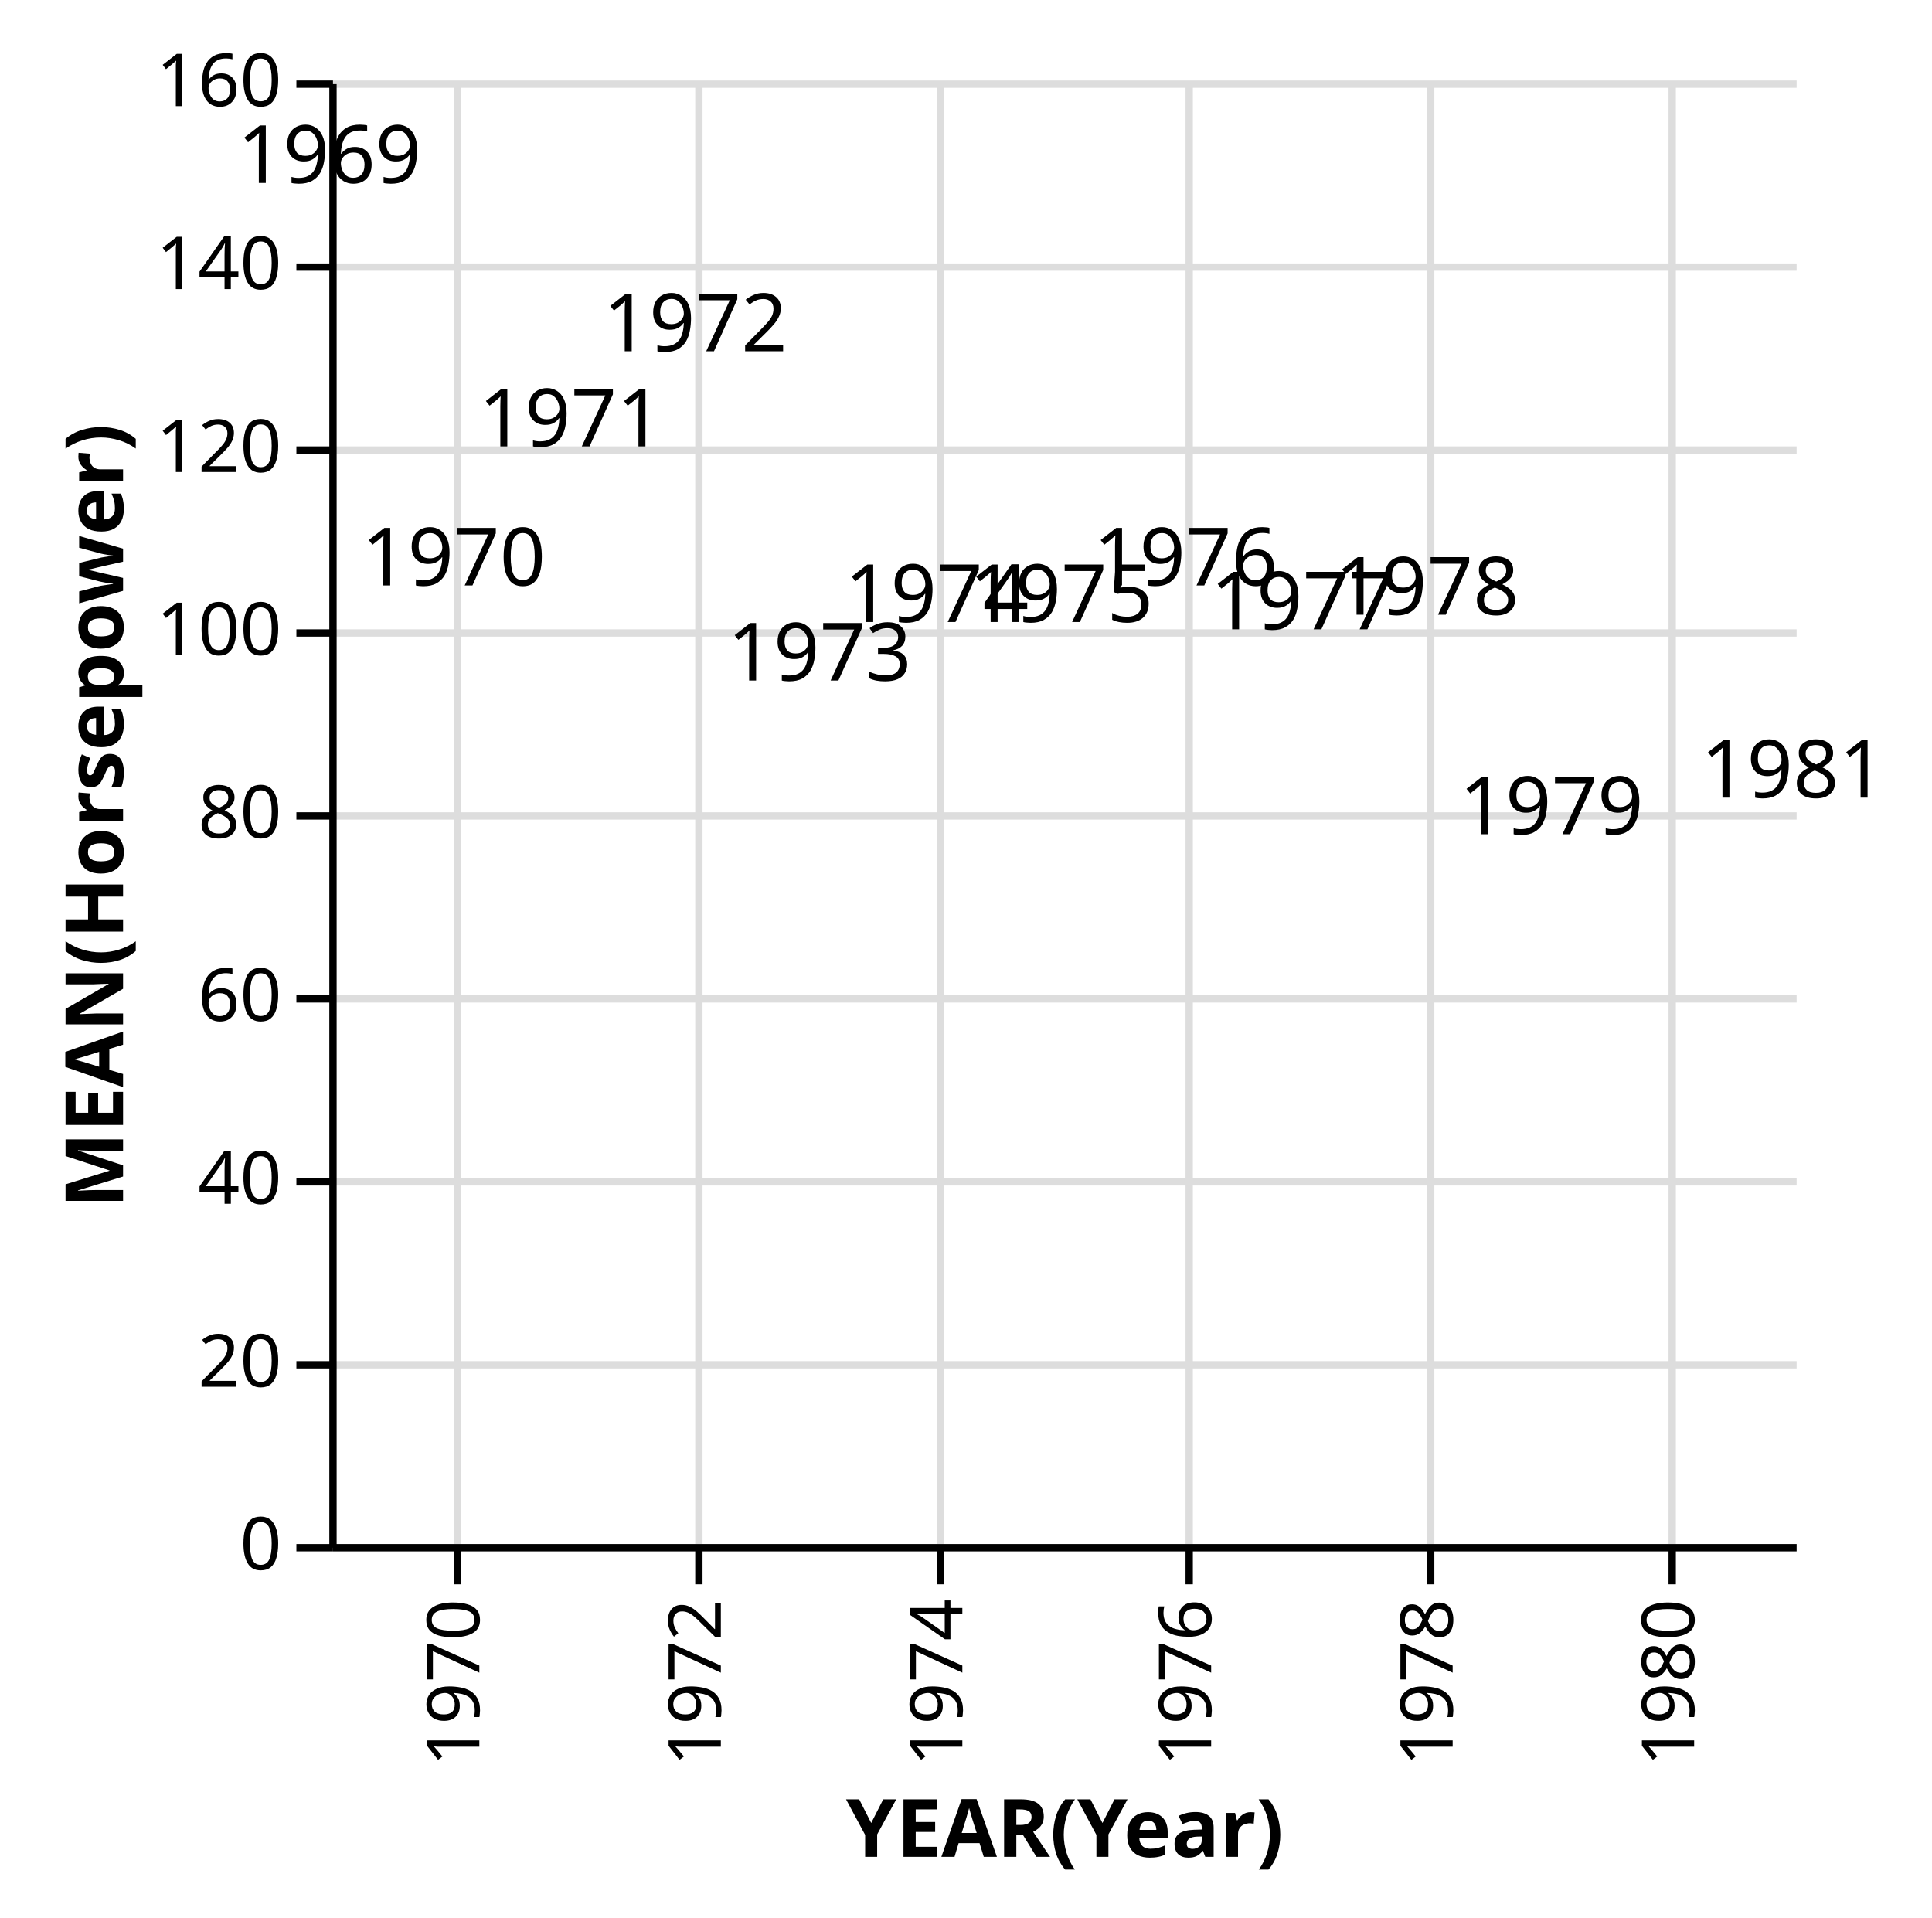
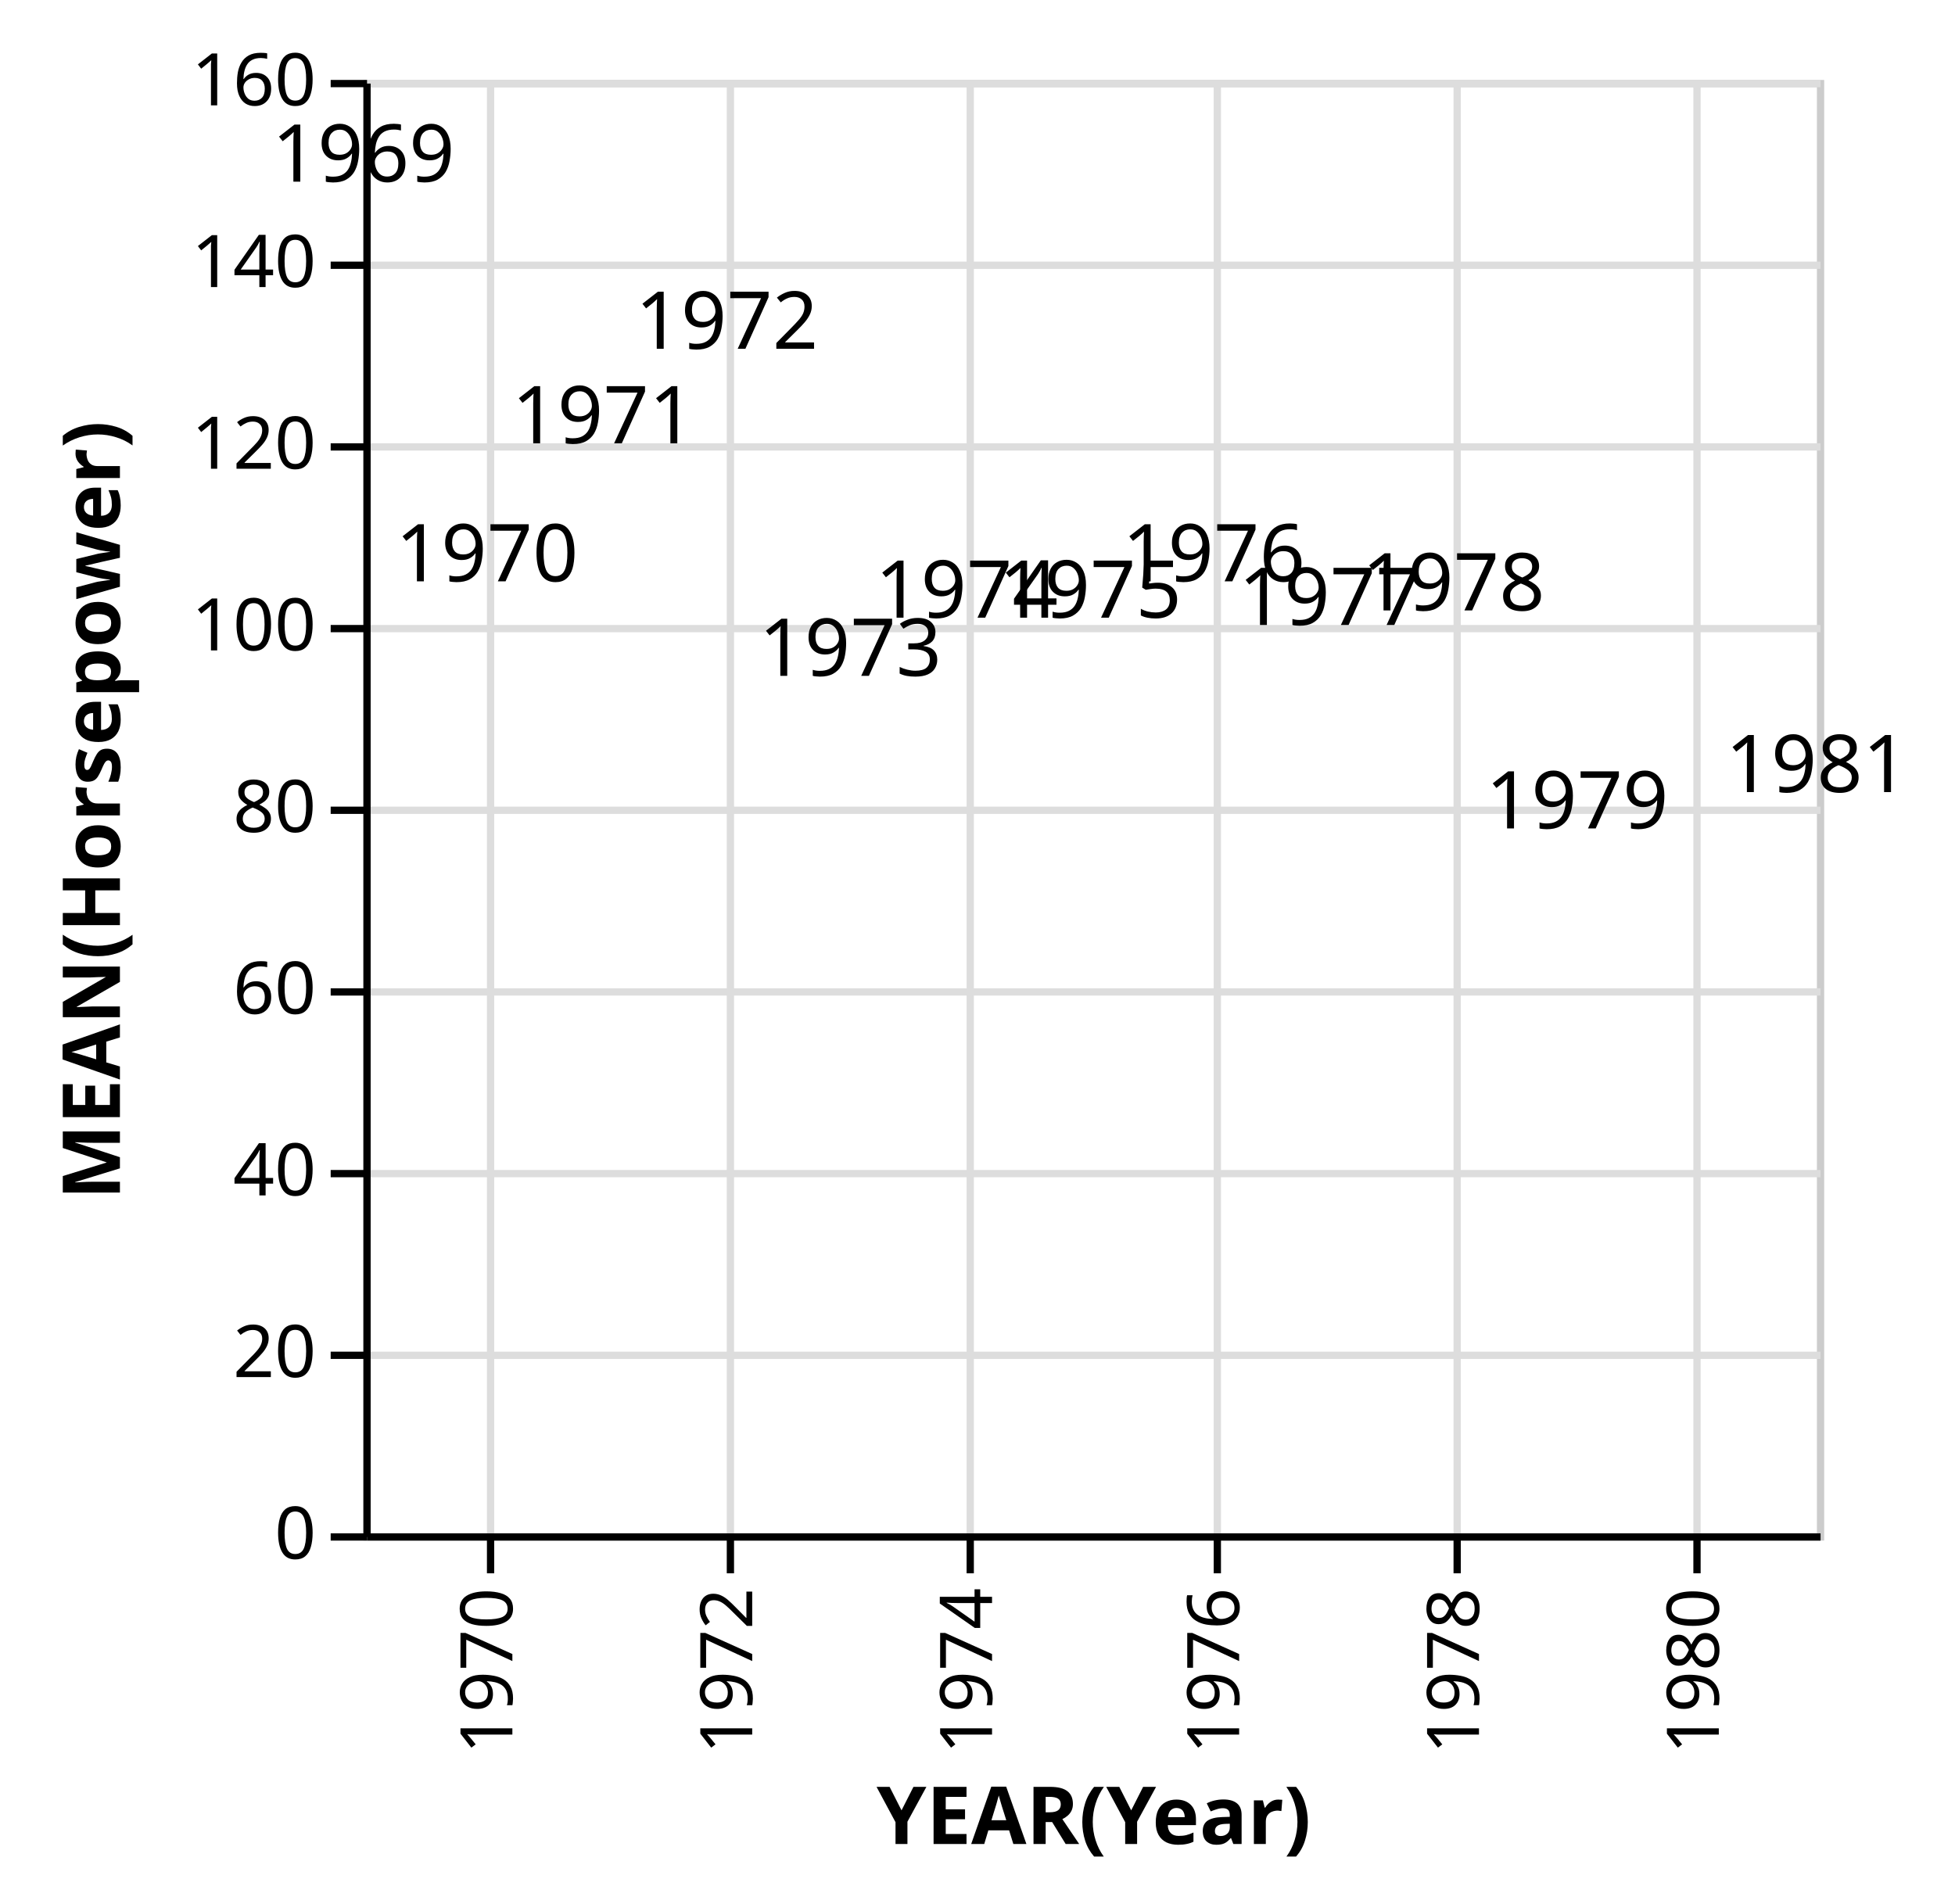
- <svg xmlns="http://www.w3.org/2000/svg" class="marks" width="264" height="262" viewBox="0 0 264 262" version="1.1">
-   <g transform="translate(45,11)">
+ <svg xmlns="http://www.w3.org/2000/svg" class="marks" width="269" height="262" viewBox="0 0 269 262" version="1.1">
+   <g transform="translate(50,11)">
    <g class="mark-group role-frame root">
      <g transform="translate(0,0)">
-         <path class="background" d="M0,0h200v200h-200Z" style="fill: transparent;" />
+         <path class="background" d="M0.5,0.5h200v200h-200Z" style="fill: transparent; stroke: #ccc;" />
        <g>
          <g class="mark-group role-axis">
            <g transform="translate(0.5,200.5)">
              <path class="background" d="M0,0h0v0h0Z" style="pointer-events: none; fill: none;" />
              <g>
                <g class="mark-rule role-axis-grid" style="pointer-events: none;">
                  <line transform="translate(17,-200)" x2="0" y2="200" style="fill: none; stroke: #ddd; stroke-width: 1; stroke-dasharray: ; opacity: 1;" />
                  <line transform="translate(50,-200)" x2="0" y2="200" style="fill: none; stroke: #ddd; stroke-width: 1; stroke-dasharray: ; opacity: 1;" />
                  <line transform="translate(83,-200)" x2="0" y2="200" style="fill: none; stroke: #ddd; stroke-width: 1; stroke-dasharray: ; opacity: 1;" />
                  <line transform="translate(117,-200)" x2="0" y2="200" style="fill: none; stroke: #ddd; stroke-width: 1; stroke-dasharray: ; opacity: 1;" />
                  <line transform="translate(150,-200)" x2="0" y2="200" style="fill: none; stroke: #ddd; stroke-width: 1; stroke-dasharray: ; opacity: 1;" />
                  <line transform="translate(183,-200)" x2="0" y2="200" style="fill: none; stroke: #ddd; stroke-width: 1; stroke-dasharray: ; opacity: 1;" />
                </g>
              </g>
            </g>
          </g>
          <g class="mark-group role-axis">
            <g transform="translate(0.5,0.5)">
              <path class="background" d="M0,0h0v0h0Z" style="pointer-events: none; fill: none;" />
              <g>
                <g class="mark-rule role-axis-grid" style="pointer-events: none;">
                  <line transform="translate(0,200)" x2="200" y2="0" style="fill: none; stroke: #ddd; stroke-width: 1; stroke-dasharray: ; opacity: 1;" />
                  <line transform="translate(0,175)" x2="200" y2="0" style="fill: none; stroke: #ddd; stroke-width: 1; stroke-dasharray: ; opacity: 1;" />
                  <line transform="translate(0,150)" x2="200" y2="0" style="fill: none; stroke: #ddd; stroke-width: 1; stroke-dasharray: ; opacity: 1;" />
                  <line transform="translate(0,125)" x2="200" y2="0" style="fill: none; stroke: #ddd; stroke-width: 1; stroke-dasharray: ; opacity: 1;" />
                  <line transform="translate(0,100)" x2="200" y2="0" style="fill: none; stroke: #ddd; stroke-width: 1; stroke-dasharray: ; opacity: 1;" />
                  <line transform="translate(0,75)" x2="200" y2="0" style="fill: none; stroke: #ddd; stroke-width: 1; stroke-dasharray: ; opacity: 1;" />
                  <line transform="translate(0,50)" x2="200" y2="0" style="fill: none; stroke: #ddd; stroke-width: 1; stroke-dasharray: ; opacity: 1;" />
                  <line transform="translate(0,25)" x2="200" y2="0" style="fill: none; stroke: #ddd; stroke-width: 1; stroke-dasharray: ; opacity: 1;" />
                  <line transform="translate(0,0)" x2="200" y2="0" style="fill: none; stroke: #ddd; stroke-width: 1; stroke-dasharray: ; opacity: 1;" />
                </g>
              </g>
            </g>
          </g>
          <g class="mark-text role-mark marks">
            <text text-anchor="middle" transform="translate(0,14)" style="font: 11px sans-serif; fill: black;">1969</text>
            <text text-anchor="middle" transform="translate(17,69)" style="font: 11px sans-serif; fill: black;">1970</text>
            <text text-anchor="middle" transform="translate(33,50)" style="font: 11px sans-serif; fill: black;">1971</text>
            <text text-anchor="middle" transform="translate(50,37)" style="font: 11px sans-serif; fill: black;">1972</text>
            <text text-anchor="middle" transform="translate(67,82)" style="font: 11px sans-serif; fill: black;">1973</text>
            <text text-anchor="middle" transform="translate(83,74)" style="font: 11px sans-serif; fill: black;">1974</text>
            <text text-anchor="middle" transform="translate(100,74)" style="font: 11px sans-serif; fill: black;">1975</text>
            <text text-anchor="middle" transform="translate(117,69)" style="font: 11px sans-serif; fill: black;">1976</text>
            <text text-anchor="middle" transform="translate(133,75)" style="font: 11px sans-serif; fill: black;">1977</text>
            <text text-anchor="middle" transform="translate(150,73)" style="font: 11px sans-serif; fill: black;">1978</text>
            <text text-anchor="middle" transform="translate(167,103)" style="font: 11px sans-serif; fill: black;">1979</text>
            <text text-anchor="middle" transform="translate(200,98)" style="font: 11px sans-serif; fill: black;">1981</text>
          </g>
          <g class="mark-group role-axis">
            <g transform="translate(0.5,200.5)">
              <path class="background" d="M0,0h0v0h0Z" style="pointer-events: none; fill: none;" />
              <g>
                <g class="mark-rule role-axis-tick" style="pointer-events: none;">
                  <line transform="translate(17,0)" x2="0" y2="5" style="fill: none; stroke: #000; stroke-width: 1; opacity: 1;" />
                  <line transform="translate(50,0)" x2="0" y2="5" style="fill: none; stroke: #000; stroke-width: 1; opacity: 1;" />
                  <line transform="translate(83,0)" x2="0" y2="5" style="fill: none; stroke: #000; stroke-width: 1; opacity: 1;" />
                  <line transform="translate(117,0)" x2="0" y2="5" style="fill: none; stroke: #000; stroke-width: 1; opacity: 1;" />
                  <line transform="translate(150,0)" x2="0" y2="5" style="fill: none; stroke: #000; stroke-width: 1; opacity: 1;" />
                  <line transform="translate(183,0)" x2="0" y2="5" style="fill: none; stroke: #000; stroke-width: 1; opacity: 1;" />
                </g>
                <g class="mark-text role-axis-label" style="pointer-events: none;">
                  <text text-anchor="end" transform="translate(17,7) rotate(270) translate(0,3)" style="font: 10px sans-serif; fill: #000; opacity: 1;">1970</text>
                  <text text-anchor="end" transform="translate(50,7) rotate(270) translate(0,3)" style="font: 10px sans-serif; fill: #000; opacity: 1;">1972</text>
                  <text text-anchor="end" transform="translate(83,7) rotate(270) translate(0,3)" style="font: 10px sans-serif; fill: #000; opacity: 1;">1974</text>
                  <text text-anchor="end" transform="translate(117,7) rotate(270) translate(0,3)" style="font: 10px sans-serif; fill: #000; opacity: 1;">1976</text>
                  <text text-anchor="end" transform="translate(150,7) rotate(270) translate(0,3)" style="font: 10px sans-serif; fill: #000; opacity: 1;">1978</text>
                  <text text-anchor="end" transform="translate(183,7) rotate(270) translate(0,3)" style="font: 10px sans-serif; fill: #000; opacity: 1;">1980</text>
                </g>
                <g class="mark-rule role-axis-domain" style="pointer-events: none;">
                  <line transform="translate(0,0)" x2="200" y2="0" style="fill: none; stroke: #000; stroke-width: 1; opacity: 1;" />
                </g>
                <g class="mark-text role-axis-title" style="pointer-events: none;">
                  <text text-anchor="middle" transform="translate(100,42.24609)" style="font: bold 11px sans-serif; fill: #000; opacity: 1;">YEAR(Year)</text>
                </g>
              </g>
            </g>
          </g>
          <g class="mark-group role-axis">
            <g transform="translate(0.5,0.5)">
              <path class="background" d="M0,0h0v0h0Z" style="pointer-events: none; fill: none;" />
              <g>
                <g class="mark-rule role-axis-tick" style="pointer-events: none;">
                  <line transform="translate(0,200)" x2="-5" y2="0" style="fill: none; stroke: #000; stroke-width: 1; opacity: 1;" />
                  <line transform="translate(0,175)" x2="-5" y2="0" style="fill: none; stroke: #000; stroke-width: 1; opacity: 1;" />
                  <line transform="translate(0,150)" x2="-5" y2="0" style="fill: none; stroke: #000; stroke-width: 1; opacity: 1;" />
                  <line transform="translate(0,125)" x2="-5" y2="0" style="fill: none; stroke: #000; stroke-width: 1; opacity: 1;" />
                  <line transform="translate(0,100)" x2="-5" y2="0" style="fill: none; stroke: #000; stroke-width: 1; opacity: 1;" />
                  <line transform="translate(0,75)" x2="-5" y2="0" style="fill: none; stroke: #000; stroke-width: 1; opacity: 1;" />
                  <line transform="translate(0,50)" x2="-5" y2="0" style="fill: none; stroke: #000; stroke-width: 1; opacity: 1;" />
                  <line transform="translate(0,25)" x2="-5" y2="0" style="fill: none; stroke: #000; stroke-width: 1; opacity: 1;" />
                  <line transform="translate(0,0)" x2="-5" y2="0" style="fill: none; stroke: #000; stroke-width: 1; opacity: 1;" />
                </g>
                <g class="mark-text role-axis-label" style="pointer-events: none;">
                  <text text-anchor="end" transform="translate(-7,203)" style="font: 10px sans-serif; fill: #000; opacity: 1;">0</text>
                  <text text-anchor="end" transform="translate(-7,178)" style="font: 10px sans-serif; fill: #000; opacity: 1;">20</text>
                  <text text-anchor="end" transform="translate(-7,153)" style="font: 10px sans-serif; fill: #000; opacity: 1;">40</text>
                  <text text-anchor="end" transform="translate(-7,128)" style="font: 10px sans-serif; fill: #000; opacity: 1;">60</text>
                  <text text-anchor="end" transform="translate(-7,103)" style="font: 10px sans-serif; fill: #000; opacity: 1;">80</text>
                  <text text-anchor="end" transform="translate(-7,78)" style="font: 10px sans-serif; fill: #000; opacity: 1;">100</text>
                  <text text-anchor="end" transform="translate(-7,53)" style="font: 10px sans-serif; fill: #000; opacity: 1;">120</text>
                  <text text-anchor="end" transform="translate(-7,28)" style="font: 10px sans-serif; fill: #000; opacity: 1;">140</text>
                  <text text-anchor="end" transform="translate(-7,3)" style="font: 10px sans-serif; fill: #000; opacity: 1;">160</text>
                </g>
                <g class="mark-rule role-axis-domain" style="pointer-events: none;">
                  <line transform="translate(0,200)" x2="0" y2="-200" style="fill: none; stroke: #000; stroke-width: 1; opacity: 1;" />
                </g>
                <g class="mark-text role-axis-title" style="pointer-events: none;">
-                   <text text-anchor="middle" transform="translate(-26.68457,100) rotate(-90) translate(0,-2)" style="font: bold 11px sans-serif; fill: #000; opacity: 1;">MEAN(Horsepower)</text>
+                   <text text-anchor="middle" transform="translate(-32,100) rotate(-90) translate(0,-2)" style="font: bold 11px sans-serif; fill: #000; opacity: 1;">MEAN(Horsepower)</text>
                </g>
              </g>
            </g>
          </g>
        </g>
      </g>
    </g>
  </g>
</svg>
